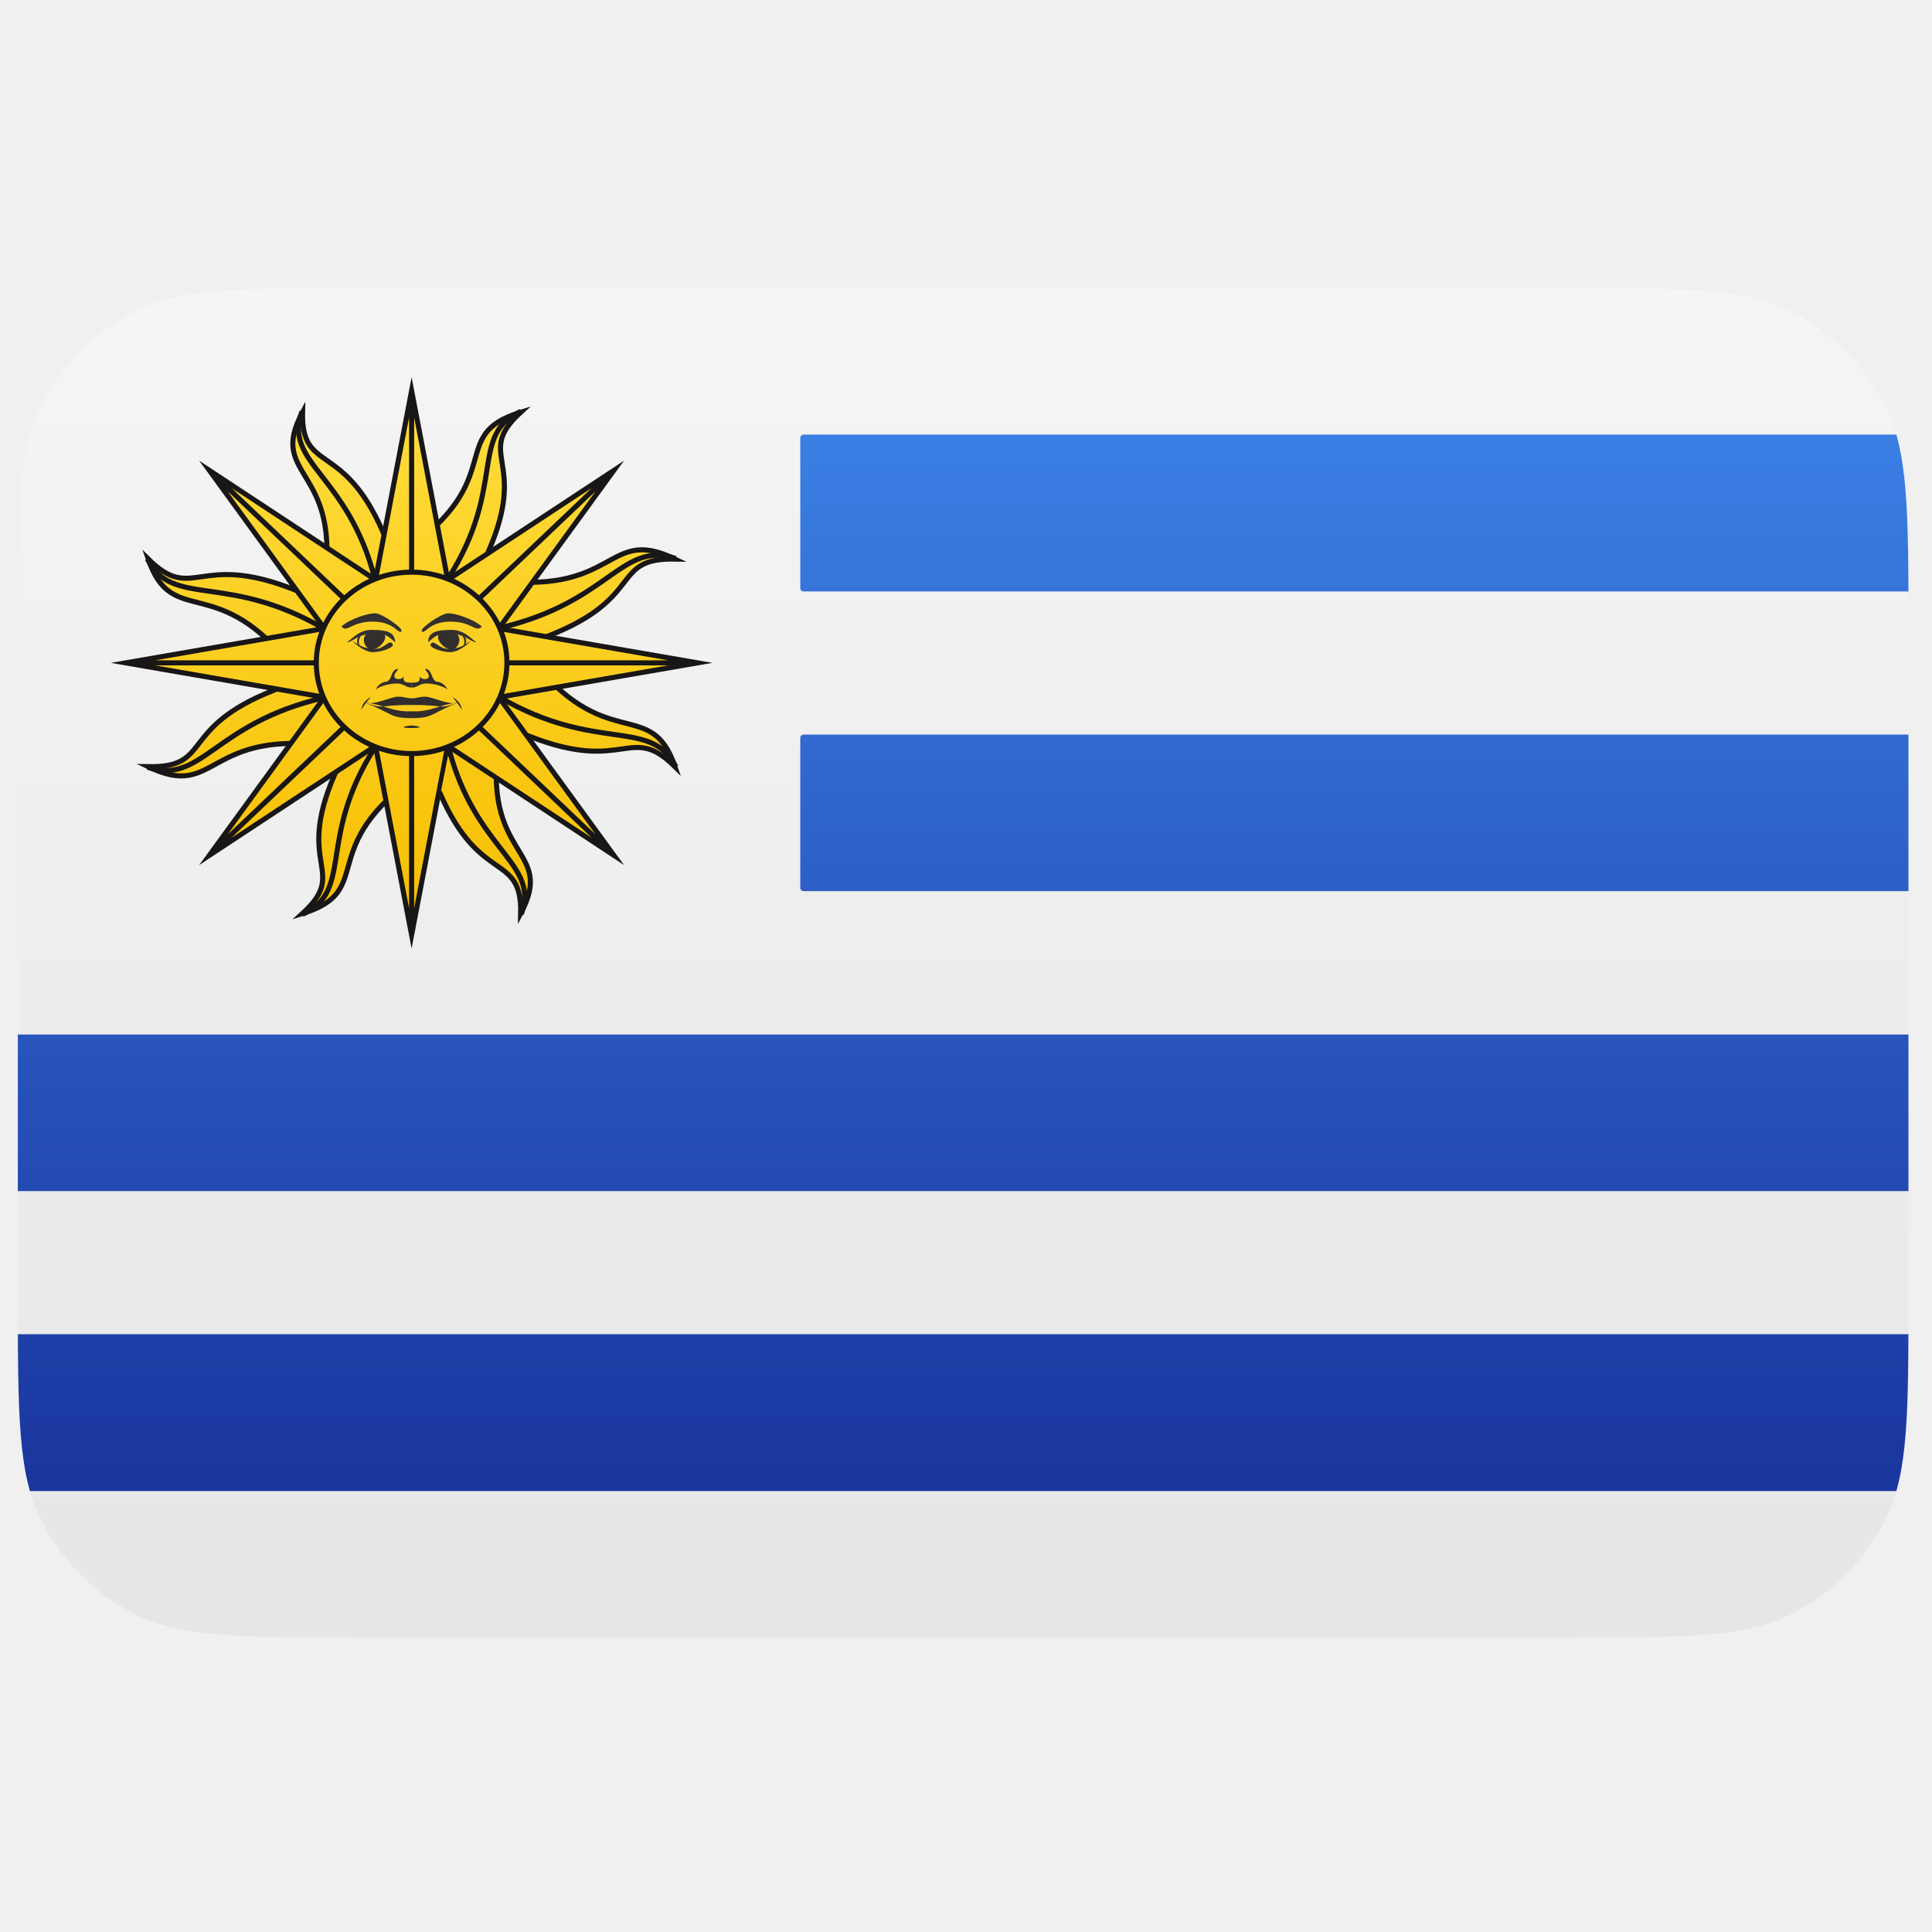
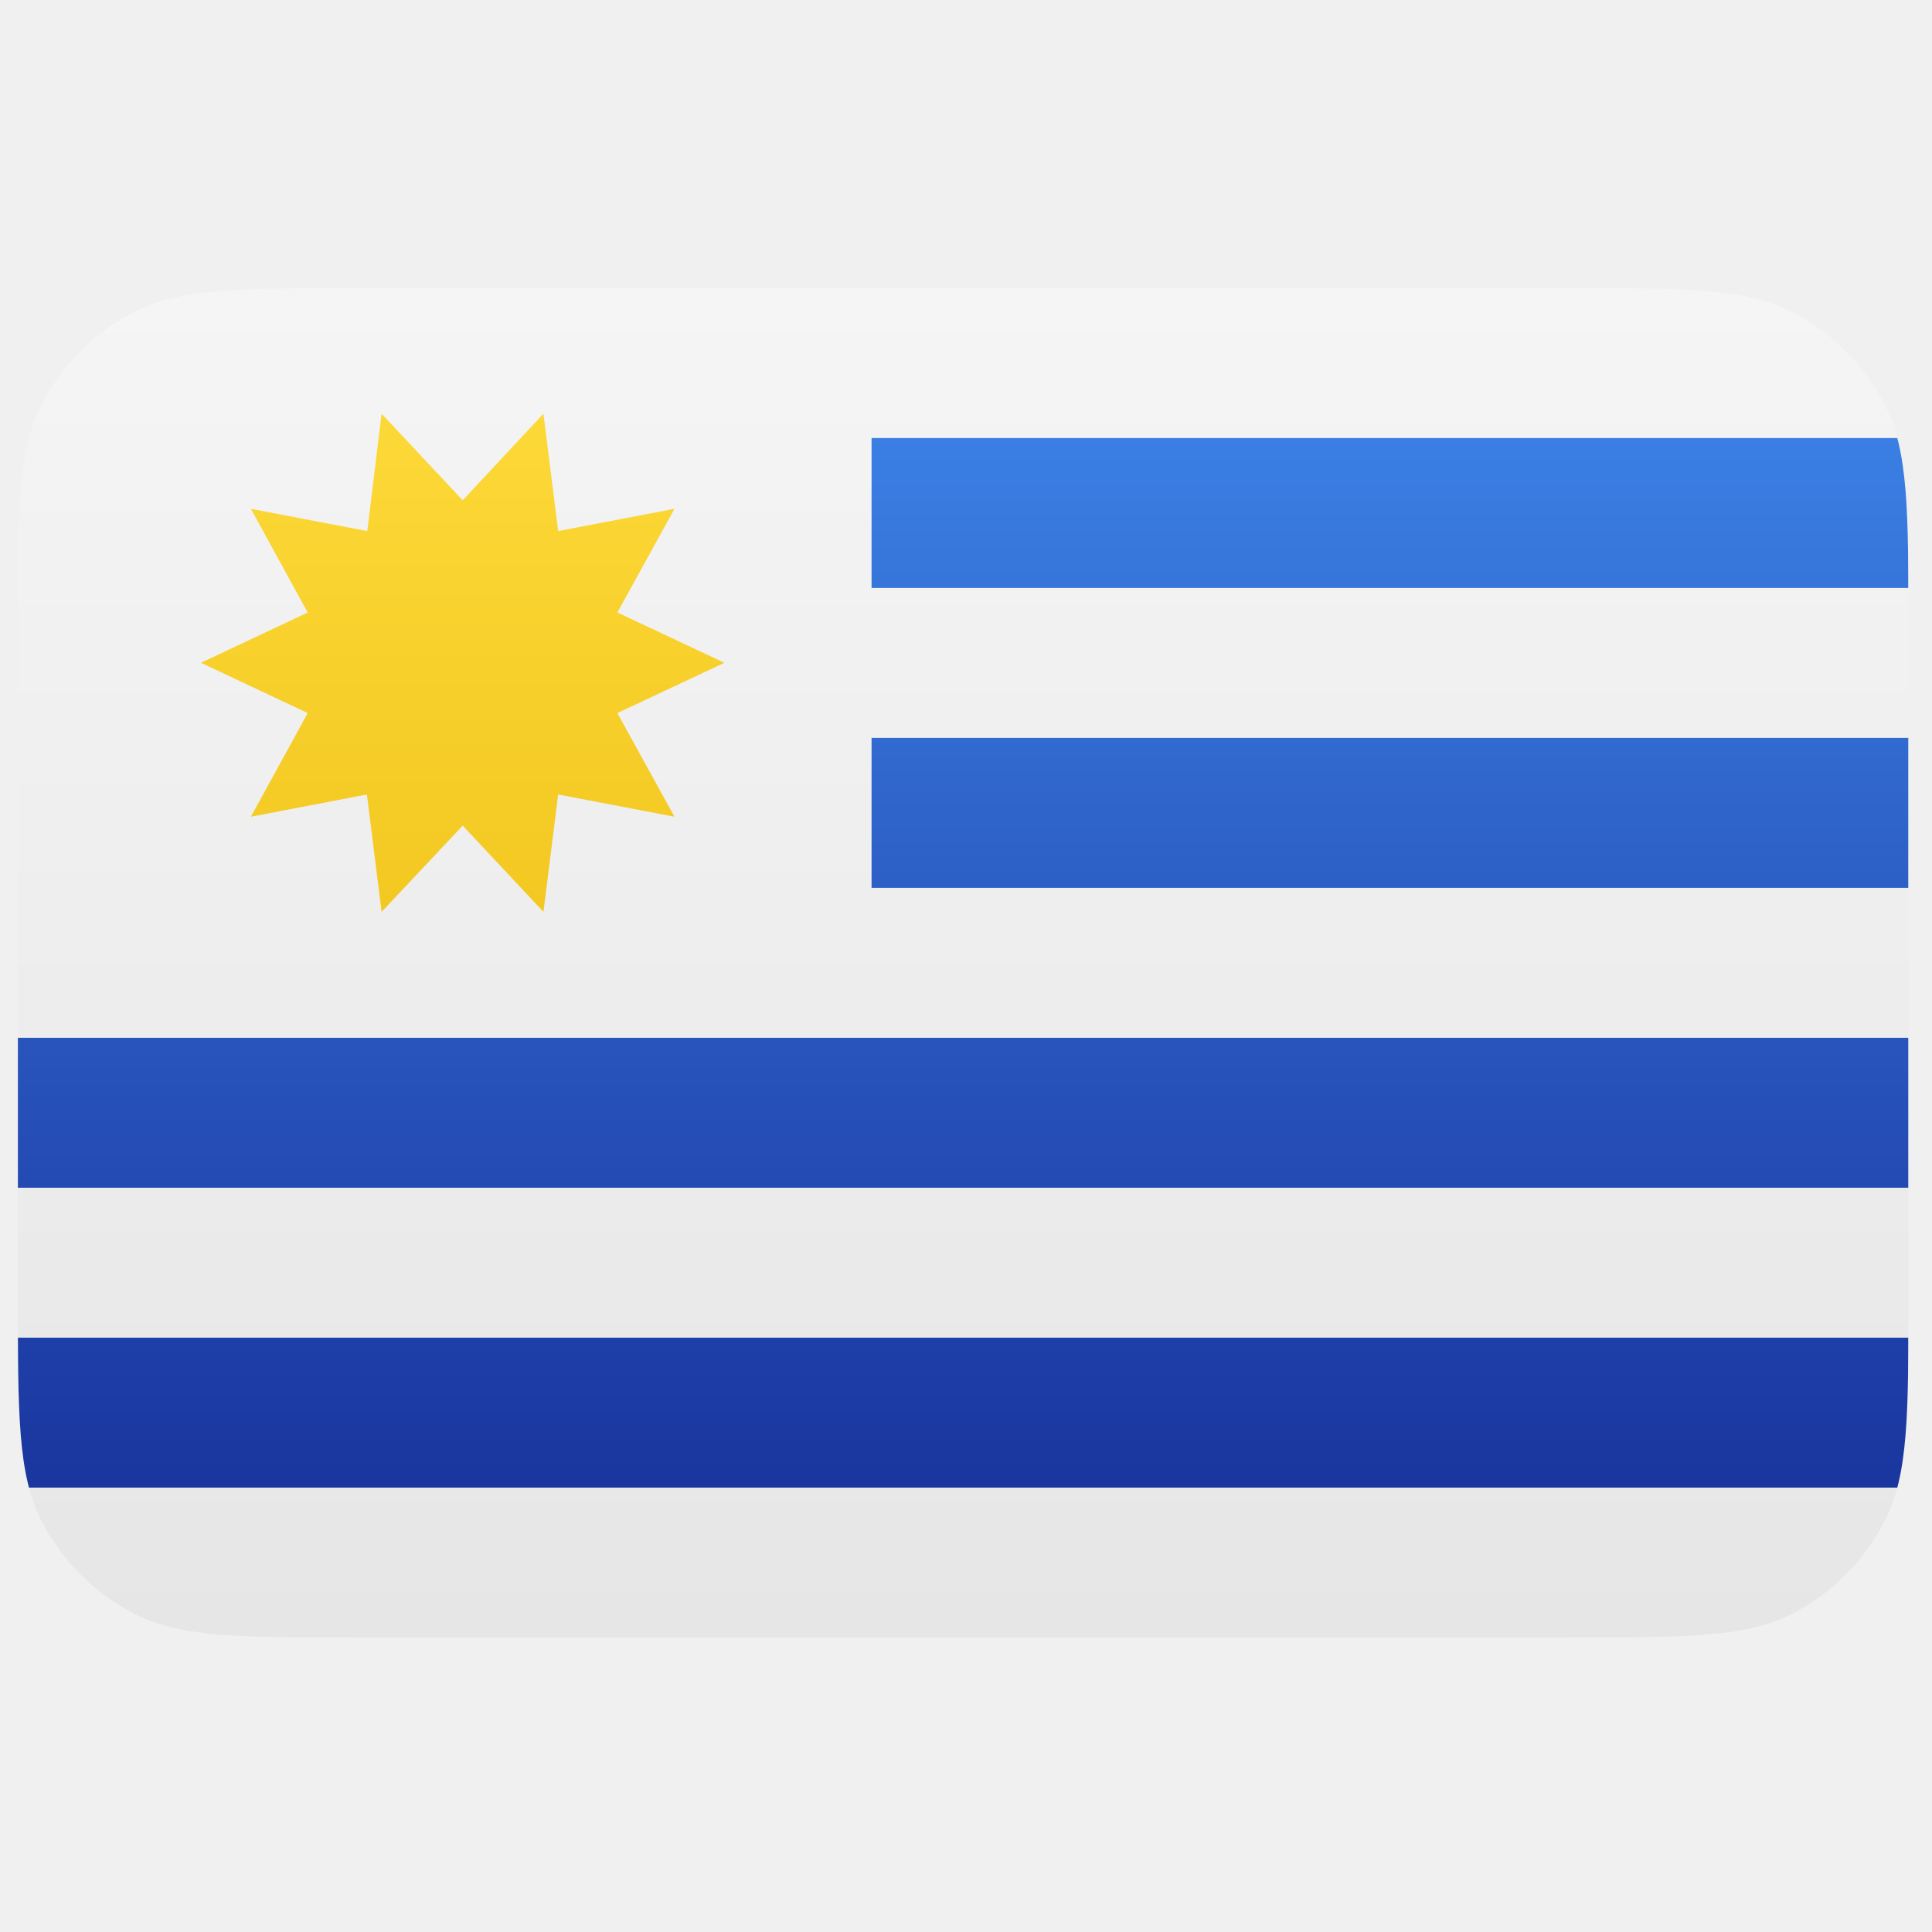
<svg xmlns="http://www.w3.org/2000/svg" viewBox="0 0 144 144" width="144" height="144">
  <defs>
    <mask id="uy-board" maskUnits="userSpaceOnUse" maskContentUnits="userSpaceOnUse" x="0" y="0" width="144" height="144" mask-type="alpha">
      <path d="M 116.645 21.474 c 8.961 0 13.441 0 16.864 1.744 a 16 16 0 0 1 6.992 6.992 c 1.744 3.423 1.744 7.903 1.744 16.864 L 142.245 96.453 c 0 8.961 0 13.441 -1.744 16.864 a 16 16 0 0 1 -6.992 6.992 c -3.423 1.744 -7.903 1.744 -16.864 1.744 L 26.929 122.053 c -8.961 0 -13.441 0 -16.864 -1.744 a 16 16 0 0 1 -6.992 -6.992 c -1.744 -3.423 -1.744 -7.903 -1.744 -16.864 L 1.329 47.075 c 0 -8.961 0 -13.441 1.744 -16.864 a 16 16 0 0 1 6.992 -6.992 c 3.423 -1.744 7.903 -1.744 16.864 -1.744 Z" fill="#FFFFFF" />
    </mask>
    <linearGradient id="uy-white" x1="72" y1="21.474" x2="72" y2="122.053" gradientUnits="userSpaceOnUse">
      <stop stop-color="#F5F5F5" />
      <stop offset="1" stop-color="#E6E6E6" />
    </linearGradient>
-     <linearGradient id="uy-blue" x1="72" y1="32.643" x2="72" y2="110.884" gradientUnits="userSpaceOnUse">
+     <linearGradient id="uy-blue" x1="72" y1="32.65" x2="72" y2="110.877" gradientUnits="userSpaceOnUse">
      <stop stop-color="#3B7FE4" />
      <stop offset="1" stop-color="#1A359E" />
    </linearGradient>
-     <linearGradient id="uy-yellow" x1="72" y1="29.123" x2="72" y2="69.689" gradientUnits="userSpaceOnUse">
+     <linearGradient id="uy-sun-gold" x1="72" y1="21.474" x2="72" y2="122.053" gradientUnits="userSpaceOnUse">
      <stop stop-color="#FFDD3D" />
-       <stop offset="1" stop-color="#F7BE00" />
-     </linearGradient>
-     <linearGradient id="uy-black" x1="72" y1="21.474" x2="72" y2="122.053" gradientUnits="userSpaceOnUse">
-       <stop stop-color="#3D3838" />
-       <stop offset="1" stop-color="#181616" />
+       <stop offset="1" stop-color="#E5AF00" />
    </linearGradient>
  </defs>
  <g mask="url(#uy-board)">
-     <path d="M1.329 21.474h140.916v100.578h-140.916Z" fill="url(#uy-white)" stroke="url(#uy-white)" stroke-width=".5" stroke-linejoin="round" />
-     <path d="M 1.329,21.474 l 140.916,0 l 0,100.578 L 1.329,122.053 z" fill="url(#uy-white)" stroke="url(#uy-white)" stroke-width=".5" stroke-linejoin="round" />
-     <path d="M 59.897,32.643 l 82.348,0 l 0,11.189 L 59.897,43.832 z m 0,22.358 l 82.348,0 l 0,11.168 L 59.897,66.169 z M 1.329,77.358 l 140.916,0 L 142.245,88.527 L 1.329,88.527 z m 0,22.337 l 140.916,0 l 0,11.189 L 1.329,110.884 z" fill="url(#uy-blue)" stroke="url(#uy-blue)" stroke-width=".5" stroke-linejoin="round" />
-     <path d="m 29.387,54.876 l 1.938,2.766 c -8.009,5.532 -3.165,8.728 -8.784,10.449 c 3.488,-3.196 -0.581,-3.503 2.39,-10.326" fill="url(#uy-yellow)" stroke-linecap="square" stroke-miterlimit="20" stroke="#181616" stroke-width="0.378" />
-     <path d="M 27.967,55.675 c -4.392,6.884 -1.55,10.695 -5.425,12.477" fill="none" stroke-miterlimit="20" stroke="#181616" stroke-width="0.378" />
-     <path d="M 30.679,49.406 l 3.875,0 L 30.679,69.689 L 26.804,49.406 l 3.875,0 l 0,20.283" fill="url(#uy-yellow)" stroke-miterlimit="20" stroke="#181616" stroke-width="0.378" />
-     <path d="m 25.701,52.405 l -0.685,3.26 c -9.773,-1.478 -8.723,4.042 -13.975,1.478 c 4.841,0.087 2.192,-2.868 9.362,-5.694" fill="url(#uy-yellow)" stroke-linecap="square" stroke-miterlimit="20" stroke="#181616" stroke-width="0.378" />
-     <path d="M 24.103,52.014 c -8.221,1.912 -9.043,6.519 -13.107,5.172" fill="none" stroke-miterlimit="20" stroke="#181616" stroke-width="0.378" />
-     <path d="M 30.679,49.406 l 2.74,2.608 L 15.608,63.748 L 27.939,46.798 l 2.74,2.608 l -15.071,14.342" fill="url(#uy-yellow)" stroke-miterlimit="20" stroke="#181616" stroke-width="0.378" />
-     <path d="m 24.931,48.177 l -2.906,1.844 c -5.813,-7.622 -9.171,-3.012 -10.98,-8.359 c 3.358,3.319 3.681,-0.553 10.851,2.274" fill="url(#uy-yellow)" stroke-linecap="square" stroke-miterlimit="20" stroke="#181616" stroke-width="0.378" />
-     <path d="M 24.091,46.824 c -7.234,-4.18 -11.238,-1.475 -13.111,-5.163" fill="none" stroke-miterlimit="20" stroke="#181616" stroke-width="0.378" />
-     <path d="M 30.679,49.406 l 0,3.688 L 9.366,49.406 L 30.679,45.718 l 0,3.688 l -21.314,0" fill="url(#uy-yellow)" stroke-miterlimit="20" stroke="#181616" stroke-width="0.378" />
-     <path d="m 27.528,44.669 l -3.425,-0.652 c 1.553,-9.301 -4.247,-8.301 -1.553,-13.299 c -0.091,4.607 3.014,2.086 5.983,8.91" fill="url(#uy-yellow)" stroke-linecap="square" stroke-miterlimit="20" stroke="#181616" stroke-width="0.378" />
-     <path d="M 27.939,43.147 c -2.009,-7.823 -6.85,-8.605 -5.435,-12.474" fill="none" stroke-miterlimit="20" stroke="#181616" stroke-width="0.378" />
-     <path d="M 30.679,49.406 l -2.74,2.608 L 15.608,35.063 L 33.419,46.798 l -2.74,2.608 l -15.071,-14.342" fill="url(#uy-yellow)" stroke-miterlimit="20" stroke="#181616" stroke-width="0.378" />
-     <path d="m 31.971,43.936 l -1.938,-2.766 c 8.009,-5.532 3.165,-8.728 8.784,-10.449 c -3.488,3.196 0.581,3.503 -2.39,10.326" fill="url(#uy-yellow)" stroke-linecap="square" stroke-miterlimit="20" stroke="#181616" stroke-width="0.378" />
-     <path d="M 33.392,43.137 c 4.392,-6.884 1.55,-10.695 5.425,-12.477" fill="none" stroke-miterlimit="20" stroke="#181616" stroke-width="0.378" />
-     <path d="M 30.679,49.406 l -3.875,0 L 30.679,29.123 L 34.554,49.406 l -3.875,0 l 0,-20.283" fill="url(#uy-yellow)" stroke-miterlimit="20" stroke="#181616" stroke-width="0.378" />
-     <path d="m 35.657,46.407 l 0.685,-3.26 c 9.773,1.478 8.723,-4.042 13.975,-1.478 c -4.841,-0.087 -2.192,2.868 -9.362,5.694" fill="url(#uy-yellow)" stroke-linecap="square" stroke-miterlimit="20" stroke="#181616" stroke-width="0.378" />
-     <path d="M 37.256,46.798 c 8.221,-1.912 9.043,-6.519 13.107,-5.172" fill="none" stroke-miterlimit="20" stroke="#181616" stroke-width="0.378" />
-     <path d="M 30.679,49.406 l -2.74,-2.608 L 45.75,35.063 L 33.419,52.014 l -2.74,-2.608 l 15.071,-14.342" fill="url(#uy-yellow)" stroke-miterlimit="20" stroke="#181616" stroke-width="0.378" />
-     <path d="m 36.427,50.635 l 2.906,-1.844 c 5.813,7.622 9.171,3.012 10.98,8.359 c -3.358,-3.319 -3.681,0.553 -10.851,-2.274" fill="url(#uy-yellow)" stroke-linecap="square" stroke-miterlimit="20" stroke="#181616" stroke-width="0.378" />
-     <path d="M 37.267,51.987 c 7.234,4.18 11.238,1.475 13.111,5.163" fill="none" stroke-miterlimit="20" stroke="#181616" stroke-width="0.378" />
-     <path d="M 30.679,49.406 l 0,-3.688 L 51.993,49.406 L 30.679,53.094 l 0,-3.688 l 21.314,0" fill="url(#uy-yellow)" stroke-miterlimit="20" stroke="#181616" stroke-width="0.378" />
-     <path d="m 33.83,54.143 l 3.425,0.652 c -1.553,9.301 4.247,8.301 1.553,13.299 c 0.091,-4.607 -3.014,-2.086 -5.983,-8.91" fill="url(#uy-yellow)" stroke-linecap="square" stroke-miterlimit="20" stroke="#181616" stroke-width="0.378" />
-     <path d="M 33.419,55.664 c 2.009,7.823 6.85,8.605 5.435,12.474" fill="none" stroke-miterlimit="20" stroke="#181616" stroke-width="0.378" />
-     <path d="M 30.679,49.406 l 2.74,-2.608 L 45.75,63.748 L 27.939,52.014 l 2.74,-2.608 l 15.071,14.342" fill="url(#uy-yellow)" stroke-miterlimit="20" stroke="#181616" stroke-width="0.378" />
-     <path d="M 37.784,49.406 A 7.105,6.761 0 0,1 30.679,56.167 A 7.105,6.761 0 0,1 23.575,49.406 A 7.105,6.761 0 0,1 30.679,42.645 A 7.105,6.761 0 0,1 37.784,49.406 Z" fill="url(#uy-yellow)" stroke-miterlimit="20" stroke="#181616" stroke-width="0.378" />
-     <path d="M 35.911,46.701 c -0.452,0.492 -0.71,-0.369 -2.325,-0.369 S 31.713,47.255 31.454,47.07 s 1.356,-1.291 1.873,-1.352 s 2.002,0.43 2.583,0.983 m -1.873,0.553 c 0.452,0.369 0.065,1.168 -0.388,1.168 S 32.358,47.685 32.746,47.193" fill="url(#uy-black)" />
-     <path d="M 31.906,47.808 c 0.065,-0.738 0.71,-0.86 1.744,-0.86 s 1.485,0.738 1.873,0.922 c -0.452,0 -0.84,-0.615 -1.873,-0.615 s -1.033,0 -1.744,0.615 m 0.194,0.123 c 0.258,-0.369 0.581,0.369 1.292,0.369 s 1.098,-0.184 1.55,-0.492 s -0.646,0.738 -1.356,0.738 s -1.679,-0.369 -1.485,-0.615" fill="url(#uy-black)" />
-     <path d="M 34.296,48.361 c 0.84,-0.43 0.323,-1.045 0,-1.168 c 0.129,0.123 0.646,0.738 0,1.168 M 30.679,52.049 c 0.388,0 0.517,-0.123 1.033,-0.123 s 1.744,0.676 2.454,0.43 c -1.485,0.553 -0.904,0.184 -3.488,0.184 l -0.323,0 m 4.069,0.369 c -0.258,-0.43 -0.194,-0.307 -0.71,-0.983 c 0.517,0.369 0.646,0.553 0.71,0.983 M 30.679,53.524 c 1.615,0 1.356,-0.307 3.488,-1.168 c -1.55,0.184 -1.873,0.676 -3.488,0.676 l -0.323,0 m 0.323,-1.782 c 0.452,0 0.581,-0.307 1.098,-0.307 s 1.227,0.184 1.55,0.43 c 0.065,0.061 -0.194,-0.492 -0.71,-0.553 S 32.294,49.959 31.713,49.836 c 0,0.246 0.194,0.184 0.258,0.553 c 0,0.307 -0.581,0.307 -0.71,0 c 0.129,0.492 -0.258,0.492 -0.581,0.492" fill="url(#uy-black)" />
-     <path d="M 25.448,46.701 c 0.452,0.492 0.71,-0.369 2.325,-0.369 S 29.646,47.255 29.904,47.07 s -1.356,-1.291 -1.873,-1.352 s -2.002,0.43 -2.583,0.983 m 1.873,0.553 c -0.452,0.369 -0.065,1.168 0.388,1.168 S 29,47.685 28.612,47.193" fill="url(#uy-black)" />
-     <path d="M 29.452,47.808 c -0.065,-0.738 -0.71,-0.86 -1.744,-0.86 s -1.485,0.738 -1.873,0.922 c 0.452,0 0.84,-0.615 1.873,-0.615 s 1.033,0 1.744,0.615 m -0.194,0.123 c -0.258,-0.369 -0.581,0.369 -1.292,0.369 s -1.098,-0.184 -1.55,-0.492 s 0.646,0.738 1.356,0.738 s 1.679,-0.369 1.485,-0.615" fill="url(#uy-black)" />
-     <path d="M 27.062,48.361 c -0.84,-0.43 -0.323,-1.045 0,-1.168 c -0.129,0.123 -0.646,0.738 0,1.168 M 30.679,52.049 c -0.388,0 -0.517,-0.123 -1.033,-0.123 s -1.744,0.676 -2.454,0.43 c 1.485,0.553 0.904,0.184 3.488,0.184 l 0.323,0 m -4.069,0.369 c 0.258,-0.43 0.194,-0.307 0.71,-0.983 c -0.517,0.369 -0.646,0.553 -0.71,0.983 M 30.679,53.524 c -1.615,0 -1.356,-0.307 -3.488,-1.168 c 1.55,0.184 1.873,0.676 3.488,0.676 l 0.323,0 m -0.323,-1.782 c -0.452,0 -0.581,-0.307 -1.098,-0.307 s -1.227,0.184 -1.55,0.43 c -0.065,0.061 0.194,-0.492 0.71,-0.553 S 29.065,49.959 29.646,49.836 c 0,0.246 -0.194,0.184 -0.258,0.553 c 0,0.307 0.581,0.307 0.71,0 c -0.129,0.492 0.258,0.492 0.581,0.492" fill="url(#uy-black)" />
-     <path d="M 30.679,54.077 c -0.323,0 -1.163,0.184 0,0.184 s 0.323,-0.184 0,-0.184" fill="url(#uy-black)" />
+     <path d="M 1.329 21.474 h 140.916 v 100.578 h -140.916 Z" fill="url(#uy-white)" stroke="url(#uy-white)" stroke_width="0.5" stroke-linejoin="round" />
+     <path d="M 64.961 32.65 h 77.284 v 11.175 h -77.284 Z" fill="url(#uy-blue)" />
+     <path d="M 64.961 55.001 h 77.284 v 11.175 h -77.284 Z" fill="url(#uy-blue)" />
+     <path d="M 1.329 77.351 h 140.916 v 11.175 h -140.916 Z" fill="url(#uy-blue)" />
+     <path d="M 1.329 99.702 h 140.916 v 11.175 h -140.916 Z" fill="url(#uy-blue)" />
+     <path d="m 53.995,49.4 l -7.981,3.748 l 4.258,7.726 l -8.67,-1.657 l -1.097,8.746 l -6.018,-6.426 l -6.043,6.426 l -1.097,-8.746 l -8.645,1.657 l 4.233,-7.726 l -7.956,-3.748 l 7.956,-3.748 l -4.233,-7.726 l 8.67,1.657 l 1.071,-8.746 l 6.043,6.452 L 40.505,30.836 l 1.097,8.746 l 8.67,-1.657 l -4.258,7.726 z" fill="url(#uy-sun-gold)" />
  </g>
</svg>
